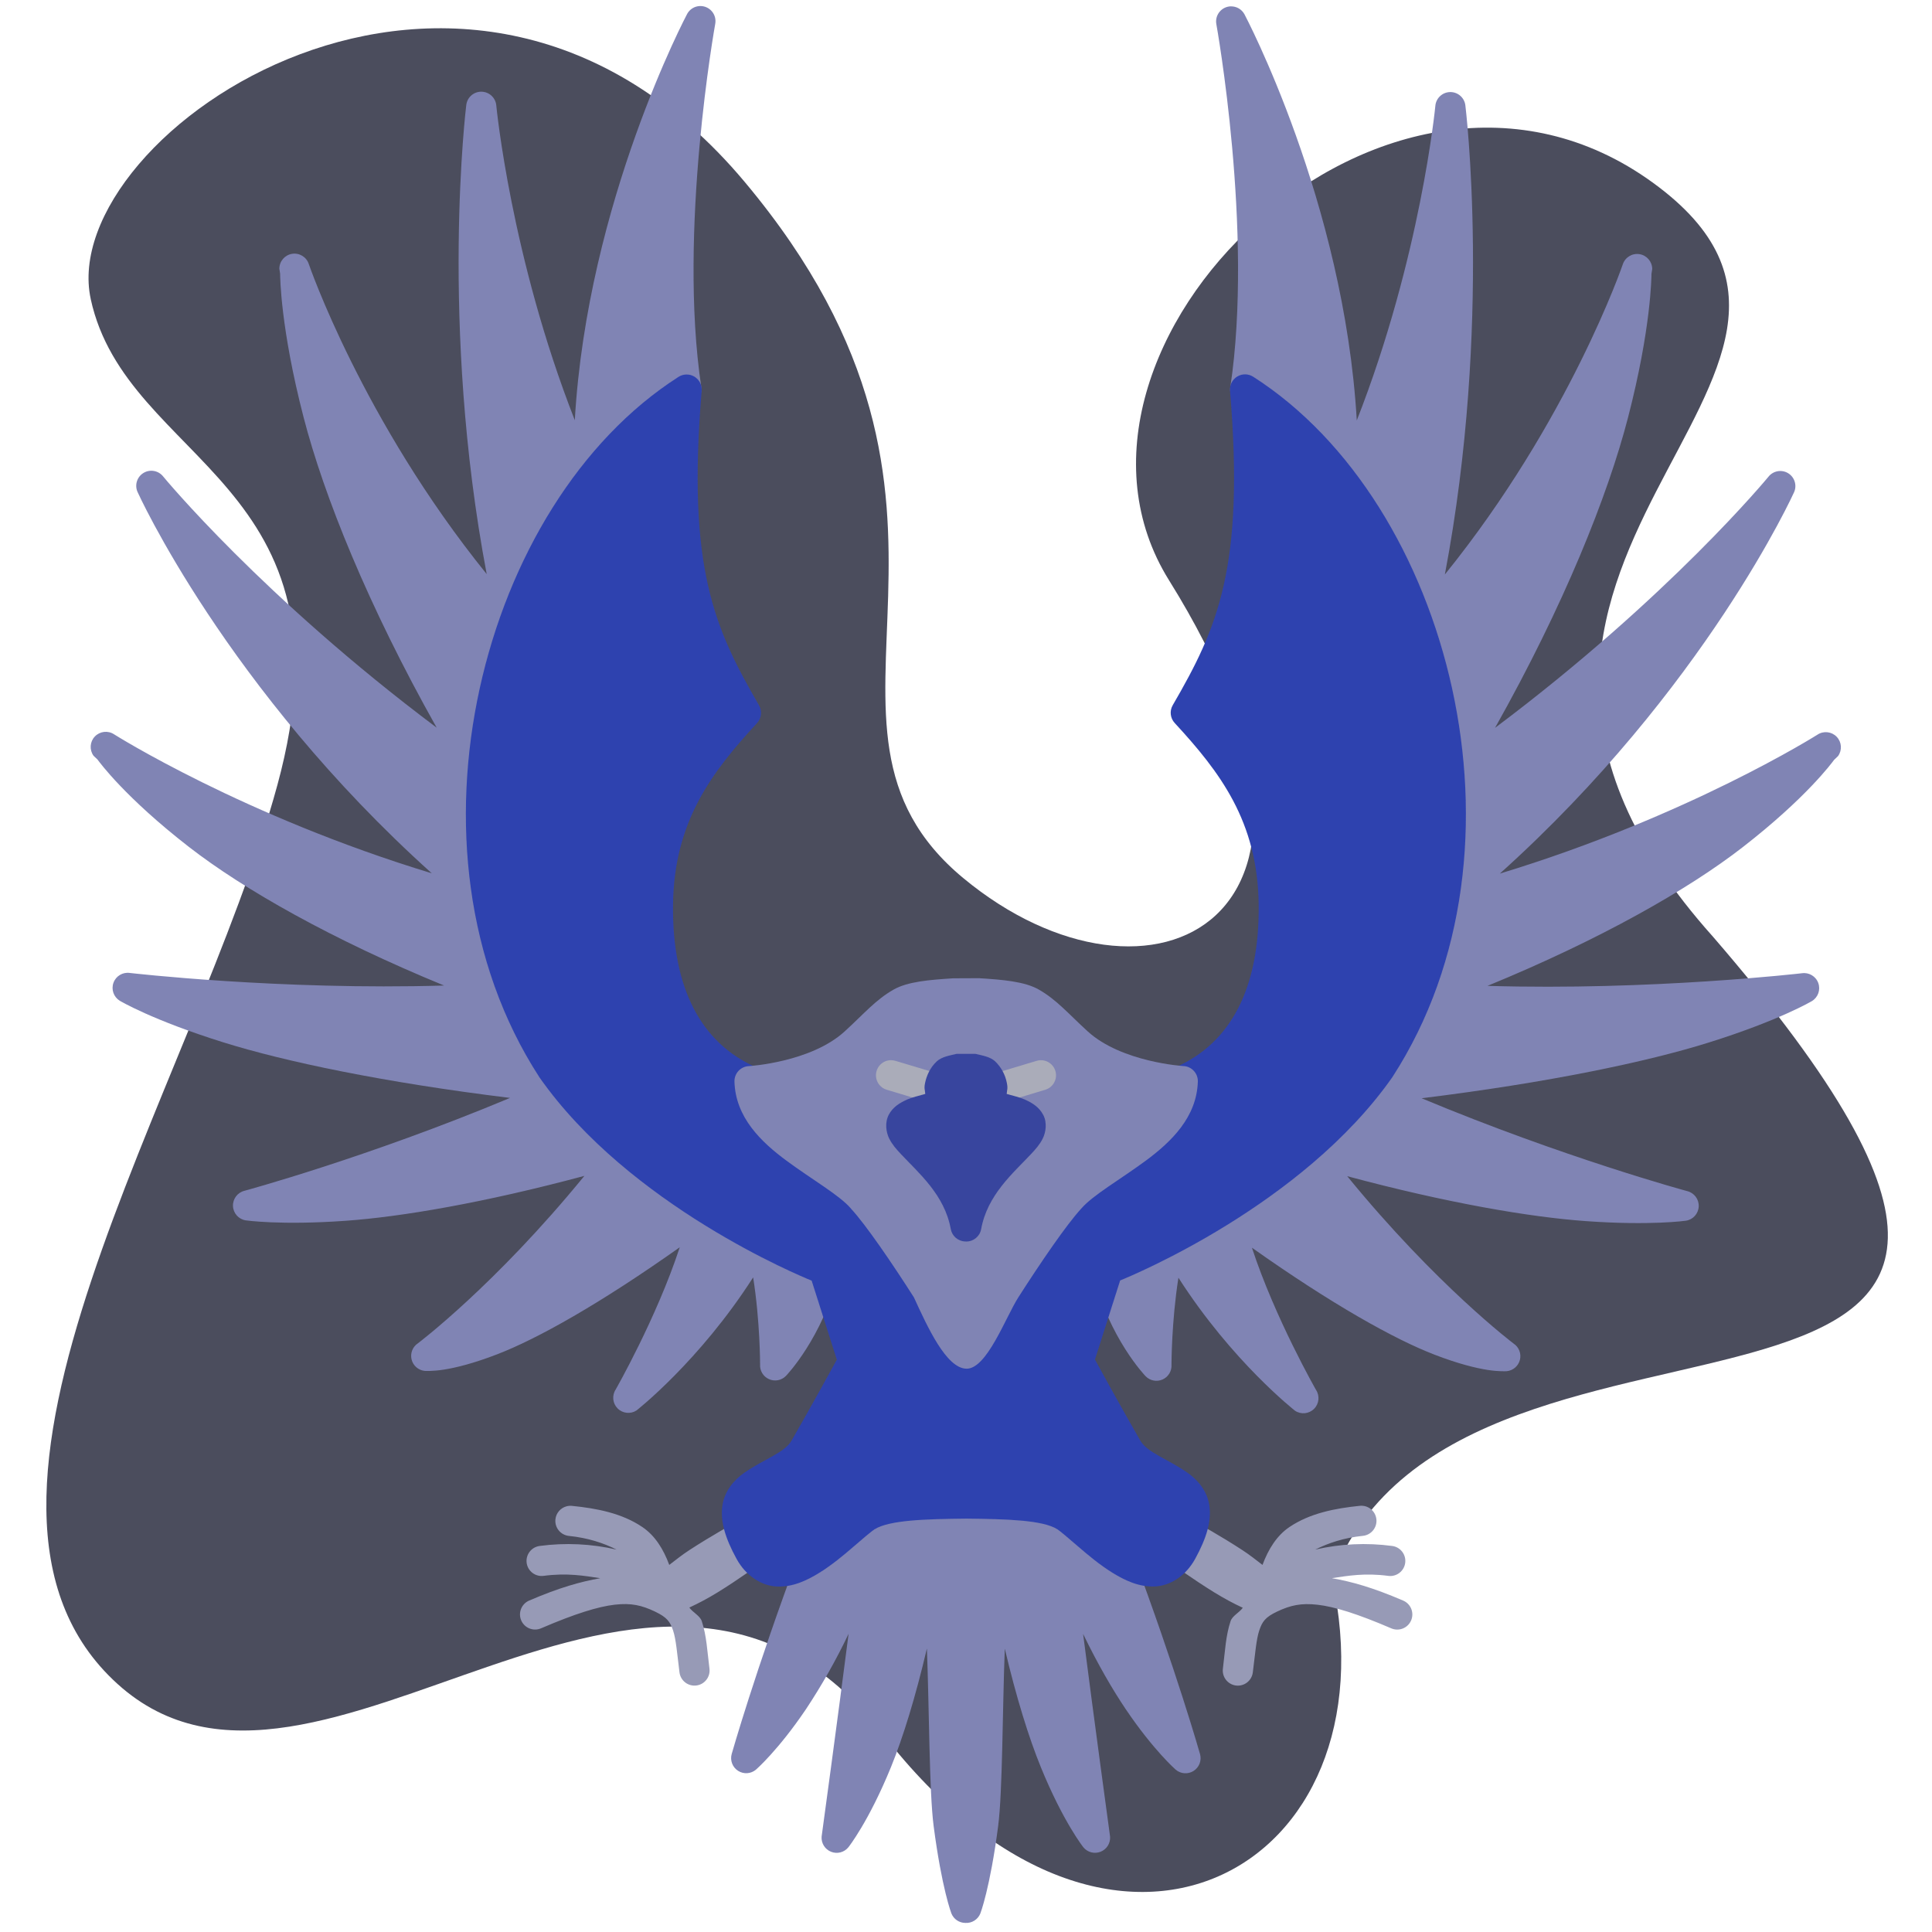
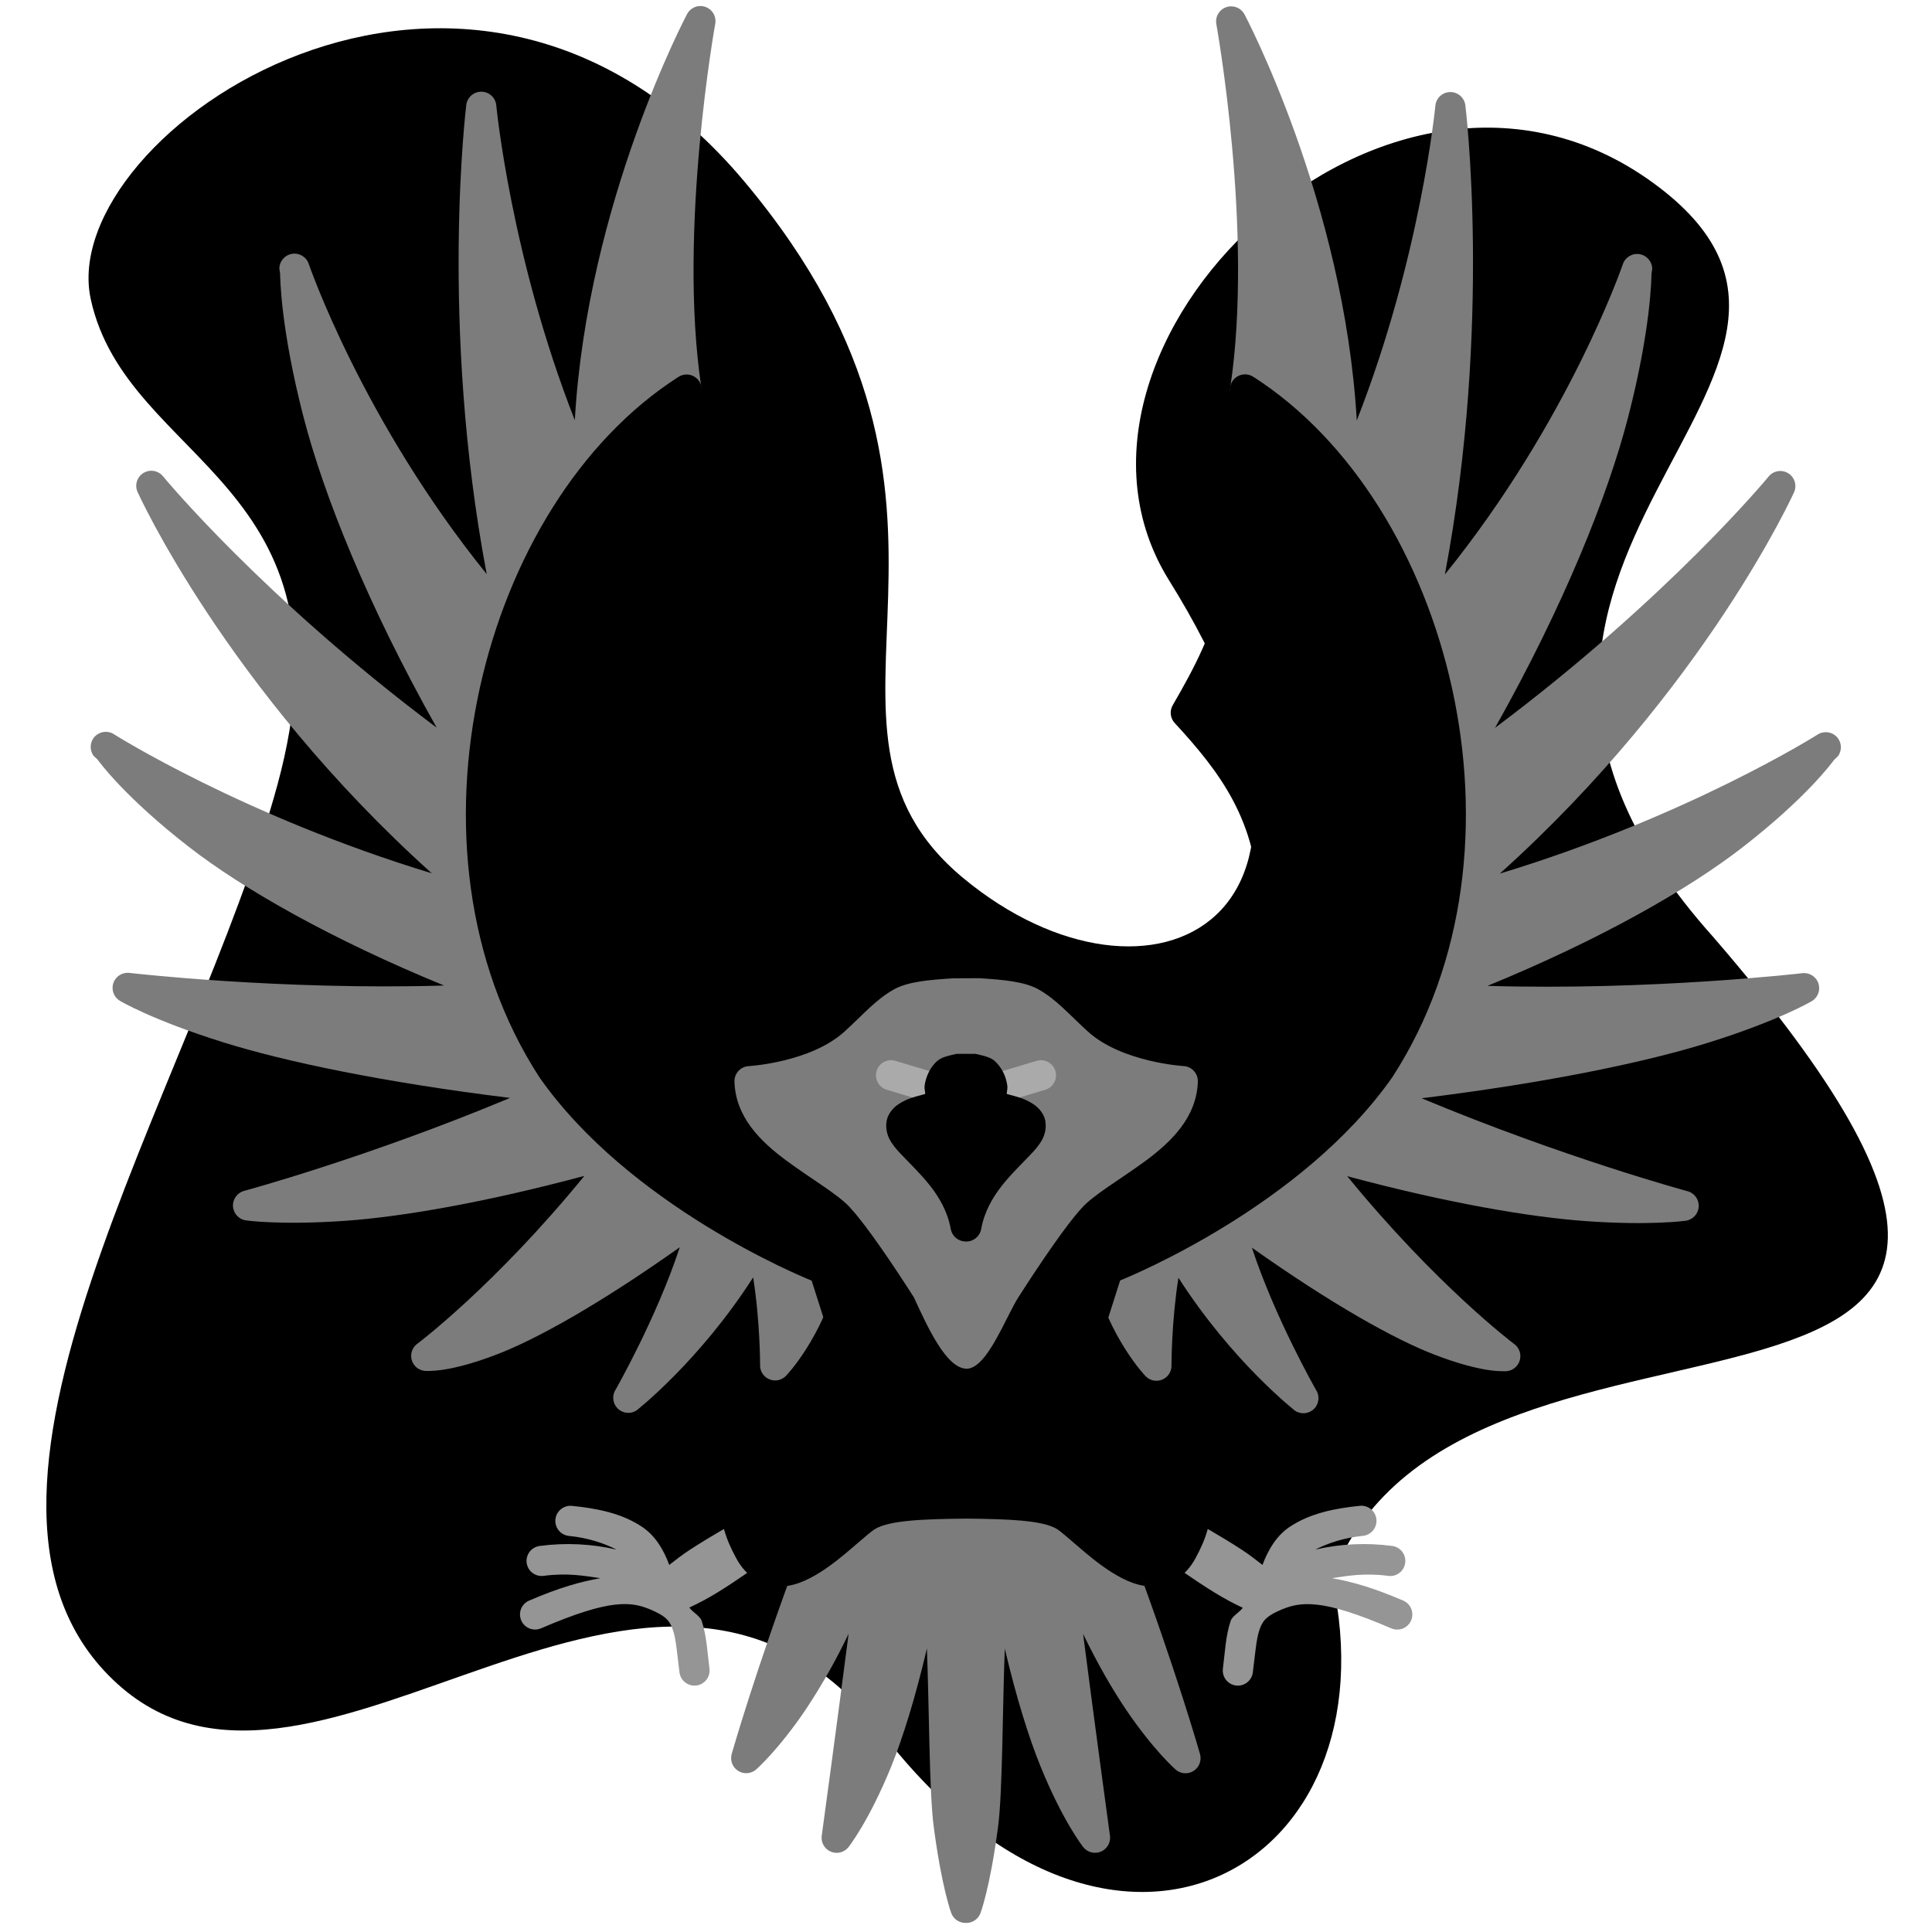
- <svg xmlns="http://www.w3.org/2000/svg" viewBox="0 0 64 64" class="fill-primary">
-   <style>
-       .fill-primary {
-          fill: #2f42af;
-       }
-    </style>
+ <svg xmlns="http://www.w3.org/2000/svg" viewBox="0 0 64 64">
  <path style="filter: saturate(.1);" d="M3.005 9.906c1.193 5.48 8.927 6.01 6.187 16.087C6.452 36.069-2.74 49.769 3.89 55.78c6.63 6.01 17.766-8.132 25.368 1.68 7.6 9.81 17.004 4.46 14.863-5.181 4.34-11.522 29.581-1.62 12.625-21.248-11.152-12.452 6.807-18.586-1.99-24.978-8.795-6.393-20.83 5.47-16.03 13.17 7.057 11.322-.653 14.975-6.817 9.864-6.164-5.112 1.945-12.11-7.248-23.07-9.192-10.96-22.848-1.59-21.655 3.89z" />
  <path style="filter: invert(.3);" d="M18.769 49.898a.5.5 0 00-.37.433.5.5 0 00.447.548c.63.064 1.148.236 1.581.454a7.117 7.117 0 00-2.55-.121.5.5 0 00-.431.56.5.5 0 00.562.43c.778-.102 1.33-.005 1.877.078-.653.116-1.346.307-2.356.741a.5.5 0 00-.263.657.5.5 0 00.657.262c1.128-.485 1.892-.72 2.444-.783.548-.062.89.022 1.32.223a.5.5 0 00.019.01c.388.185.495.333.592.626.098.296.133.766.211 1.385a.5.5 0 00.56.433.5.5 0 00.433-.557c-.074-.582-.093-1.083-.255-1.575-.06-.18-.296-.286-.412-.45.302-.139.62-.308.934-.501.712-.439 1.367-.92 1.367-.92a.5.5 0 00.109-.7.5.5 0 00-.172-.147.5.5 0 00-.052-.34.5.5 0 00-.68-.197s-.768.422-1.503.901c-.246.16-.453.327-.668.492-.192-.523-.473-.971-.887-1.252-.68-.462-1.516-.622-2.336-.704a.5.5 0 00-.178.014zm20.538.498a.5.5 0 00-.334.249.5.5 0 00-.051.342.5.5 0 00-.173.146.5.5 0 00.11.699s.655.48 1.367.919c.317.194.638.369.943.508-.114.161-.345.265-.404.442-.163.491-.182.994-.255 1.576a.5.5 0 00.433.558.5.5 0 00.558-.434c.079-.62.114-1.09.212-1.385.098-.296.199-.445.597-.633.437-.205.783-.286 1.335-.224.553.063 1.315.297 2.442.782a.5.5 0 00.658-.262.5.5 0 00-.262-.657c-1.013-.436-1.708-.628-2.363-.743.547-.082 1.094-.178 1.868-.076a.5.5 0 00.561-.43.5.5 0 00-.43-.561 7.13 7.13 0 00-2.55.12c.433-.217.949-.391 1.578-.455a.5.5 0 00.448-.547.5.5 0 00-.547-.448c-.82.083-1.658.245-2.338.706-.414.281-.695.73-.888 1.252-.214-.164-.42-.33-.666-.49-.734-.48-1.504-.902-1.504-.902a.5.5 0 00-.345-.052z" />
  <path style="filter: invert(.2);" d="M23.186.2a.5.5 0 00-.42.255s-3.308 6.22-3.725 13.465c-2.12-5.406-2.6-10.418-2.6-10.418a.5.5 0 00-.994-.033s-.898 7.242.676 15.55C11.999 13.917 10.23 8.749 10.23 8.749a.5.5 0 00-.976.152l.023.15.002.005c.002.112.01 1.799.776 4.76.673 2.605 2.13 6.233 4.41 10.289-5.777-4.33-9.059-8.32-9.059-8.32a.5.5 0 00-.853.505s2.932 6.51 9.75 12.639c-6.235-1.892-10.524-4.604-10.524-4.604a.5.5 0 00-.68.711l.13.123c.075.102.921 1.258 3.025 2.893 1.812 1.408 4.74 3.07 8.457 4.595-5.433.161-10.412-.417-10.412-.417a.5.5 0 00-.332.921s1.065.639 3.428 1.377c2.03.635 5.287 1.324 9.501 1.842-4.718 1.972-8.796 3.076-8.796 3.076a.5.5 0 00.04.98s1.157.168 3.311.014c1.843-.131 4.593-.598 7.908-1.488-2.952 3.617-5.513 5.545-5.513 5.545a.5.5 0 00.226.916s.254.018.645-.045c.39-.062.964-.202 1.744-.502 1.33-.51 3.409-1.673 6.057-3.549-.766 2.338-2.123 4.713-2.123 4.713a.5.5 0 00.689.694s2.08-1.623 3.865-4.409c.231 1.454.23 2.877.23 2.877a.5.5 0 00.858.385s1.208-1.247 1.748-3.408a.5.5 0 00-.092-.428l-8.636-11.076 4.166-17.66a.5.5 0 00.007-.19C22.454 7.646 23.693.79 23.693.79a.5.5 0 00-.507-.59zm17.593.01a.5.5 0 00-.486.59s1.24 6.858.463 12.026a.5.5 0 00.006.184l3.984 17.758-8.455 10.986a.5.5 0 00-.09.426c.54 2.161 1.748 3.408 1.748 3.408a.5.5 0 00.858-.385s0-1.424.23-2.877c1.784 2.785 3.865 4.408 3.865 4.408a.5.5 0 00.692-.693s-1.357-2.374-2.123-4.71c2.646 1.873 4.726 3.036 6.054 3.546.78.3 1.354.44 1.745.502.39.062.644.043.644.043a.5.5 0 00.227-.914s-2.56-1.928-5.512-5.545c3.315.89 6.064 1.357 7.906 1.488 2.154.154 3.31-.013 3.31-.013a.5.5 0 00.044-.981s-4.08-1.105-8.797-3.076c4.213-.519 7.47-1.207 9.5-1.842 2.362-.739 3.43-1.377 3.43-1.377a.5.5 0 00-.334-.922s-4.98.58-10.413.418c3.717-1.525 6.645-3.188 8.457-4.596 2.104-1.634 2.95-2.79 3.026-2.892l.129-.123a.5.5 0 00-.68-.711s-4.288 2.712-10.523 4.603c6.817-6.128 9.75-12.64 9.75-12.64a.5.5 0 00-.854-.504s-3.28 3.988-9.055 8.316c2.28-4.054 3.733-7.68 4.407-10.285.766-2.963.774-4.654.775-4.764l.002-.001.023-.149a.5.5 0 00-.976-.152s-1.768 5.168-5.893 10.271c1.575-8.308.678-15.55.678-15.55a.5.5 0 00-.994.033s-.483 5.008-2.602 10.414C44.527 6.684 41.221.467 41.221.467a.5.5 0 00-.442-.256zm-8.746 47.22c-2.401.043-3.851 1.051-4.635 2.062-.722.933-.888 1.8-.914 1.942-1.461 3.902-2.246 6.67-2.246 6.67a.5.5 0 00.807.515s.732-.636 1.65-1.994a20.43 20.43 0 001.416-2.504c-.359 2.806-.894 6.72-.894 6.72a.5.5 0 00.887.352s.67-.841 1.41-2.654c.4-.981.813-2.323 1.191-3.932.078 2.022.075 4.745.223 5.883.27 2.073.588 2.895.588 2.895a.5.5 0 00.459.314.5.5 0 00.006 0 .5.5 0 00.494-.312s.32-.822.59-2.895c.148-1.138.142-3.86.22-5.879.378 1.606.794 2.946 1.194 3.926.739 1.813 1.408 2.654 1.408 2.654a.5.5 0 00.886-.351s-.535-3.914-.894-6.717c.488 1.008.98 1.853 1.418 2.502.918 1.358 1.648 1.994 1.648 1.994a.5.5 0 00.807-.516s-.783-2.762-2.24-6.656c-.02-.142-.162-1.045-.865-2.006-.761-1.038-2.205-2.057-4.614-2.013z" />
  <path style="filter: grayscale(0);" d="M25.025 35.345c-1.797-.799-2.765-2.606-2.73-5.384.035-2.75 1.283-4.382 2.783-6.008a.5.5 0 00.065-.59c-1.483-2.555-2.388-4.563-1.899-10.416a.5.5 0 00-.767-.463c-3.29 2.105-5.639 6.008-6.586 10.322-.948 4.315-.489 9.07 1.972 12.871l.01.016c2.979 4.243 8.637 6.577 9.014 6.73l.834 2.618c-.102.186-.818 1.495-1.5 2.681-.233.405-.906.606-1.565 1.065-.329.23-.66.597-.728 1.101-.069.505.092 1.058.472 1.752.311.567.831.898 1.348.916.517.018.976-.197 1.393-.455.417-.258.798-.577 1.12-.855.324-.279.611-.525.706-.584.49-.308 1.681-.342 3.047-.356 1.345.014 2.527.048 3.011.352.095.06.383.307.706.586.322.278.704.597 1.12.855.418.258.876.473 1.393.455.517-.017 1.037-.349 1.348-.916.38-.694.541-1.247.472-1.752-.068-.504-.399-.872-.728-1.101-.658-.459-1.332-.662-1.564-1.067-.683-1.186-1.4-2.497-1.5-2.681l.834-2.62c.38-.155 6.035-2.487 9.013-6.728l.01-.015c2.461-3.802 2.92-8.555 1.973-12.87-.948-4.314-3.3-8.22-6.588-10.324a.5.5 0 00-.768.463c.489 5.853-.416 7.863-1.898 10.418a.5.5 0 00.066.59c1.5 1.626 2.746 3.256 2.781 6.006.036 2.777-.93 4.587-2.728 5.386z" />
  <path style="filter: invert(.2);" d="M31.572 32.408c-.786.05-1.506.109-1.97.373-.597.339-.982.802-1.622 1.387-1.122 1.025-3.168 1.148-3.168 1.148a.5.5 0 00-.482.516c.035 1.182.88 1.994 1.723 2.617.842.622 1.75 1.14 2.129 1.578l.01.014c.492.531 1.368 1.816 2.083 2.937.443.964 1.07 2.355 1.743 2.362.673.007 1.29-1.695 1.716-2.364.716-1.12 1.592-2.408 2.084-2.94a.67.67 0 01.01-.011c.38-.438 1.287-.956 2.13-1.578.841-.623 1.687-1.437 1.722-2.62a.5.5 0 00-.483-.513s-2.045-.125-3.168-1.15c-.64-.585-1.025-1.046-1.62-1.385-.467-.265-1.187-.326-1.977-.375z" />
  <path style="filter: invert(.4);" d="M29.523 35.12a.5.5 0 00-.142.981l1.588.479a.5.5 0 10.289-.96l-1.588-.476a.5.5 0 00-.147-.023zm4.942 0a.5.5 0 00-.133.024l-1.586.477a.5.5 0 10.29.959l1.585-.479a.5.5 0 00-.156-.98z" />
  <path style="filter: grayscale(.25);" d="M31.688 34.91c-.24.057-.494.1-.653.246-.229.212-.34.48-.389.71-.042.2-.005.223.004.372-.207.059-.442.114-.597.184-.255.114-.477.25-.614.511-.136.261-.084.584.018.785.102.202.237.353.385.51.59.63 1.449 1.352 1.654 2.488a.5.5 0 00.473.409.498.498 0 00.037.002.5.5 0 00.496-.41c.205-1.137 1.064-1.859 1.654-2.489.148-.157.283-.308.385-.51.102-.2.154-.524.018-.785-.137-.26-.36-.397-.614-.511-.155-.07-.39-.125-.597-.184.01-.149.046-.172.004-.371a1.34 1.34 0 00-.39-.711c-.158-.147-.413-.19-.653-.246z" />
</svg>
